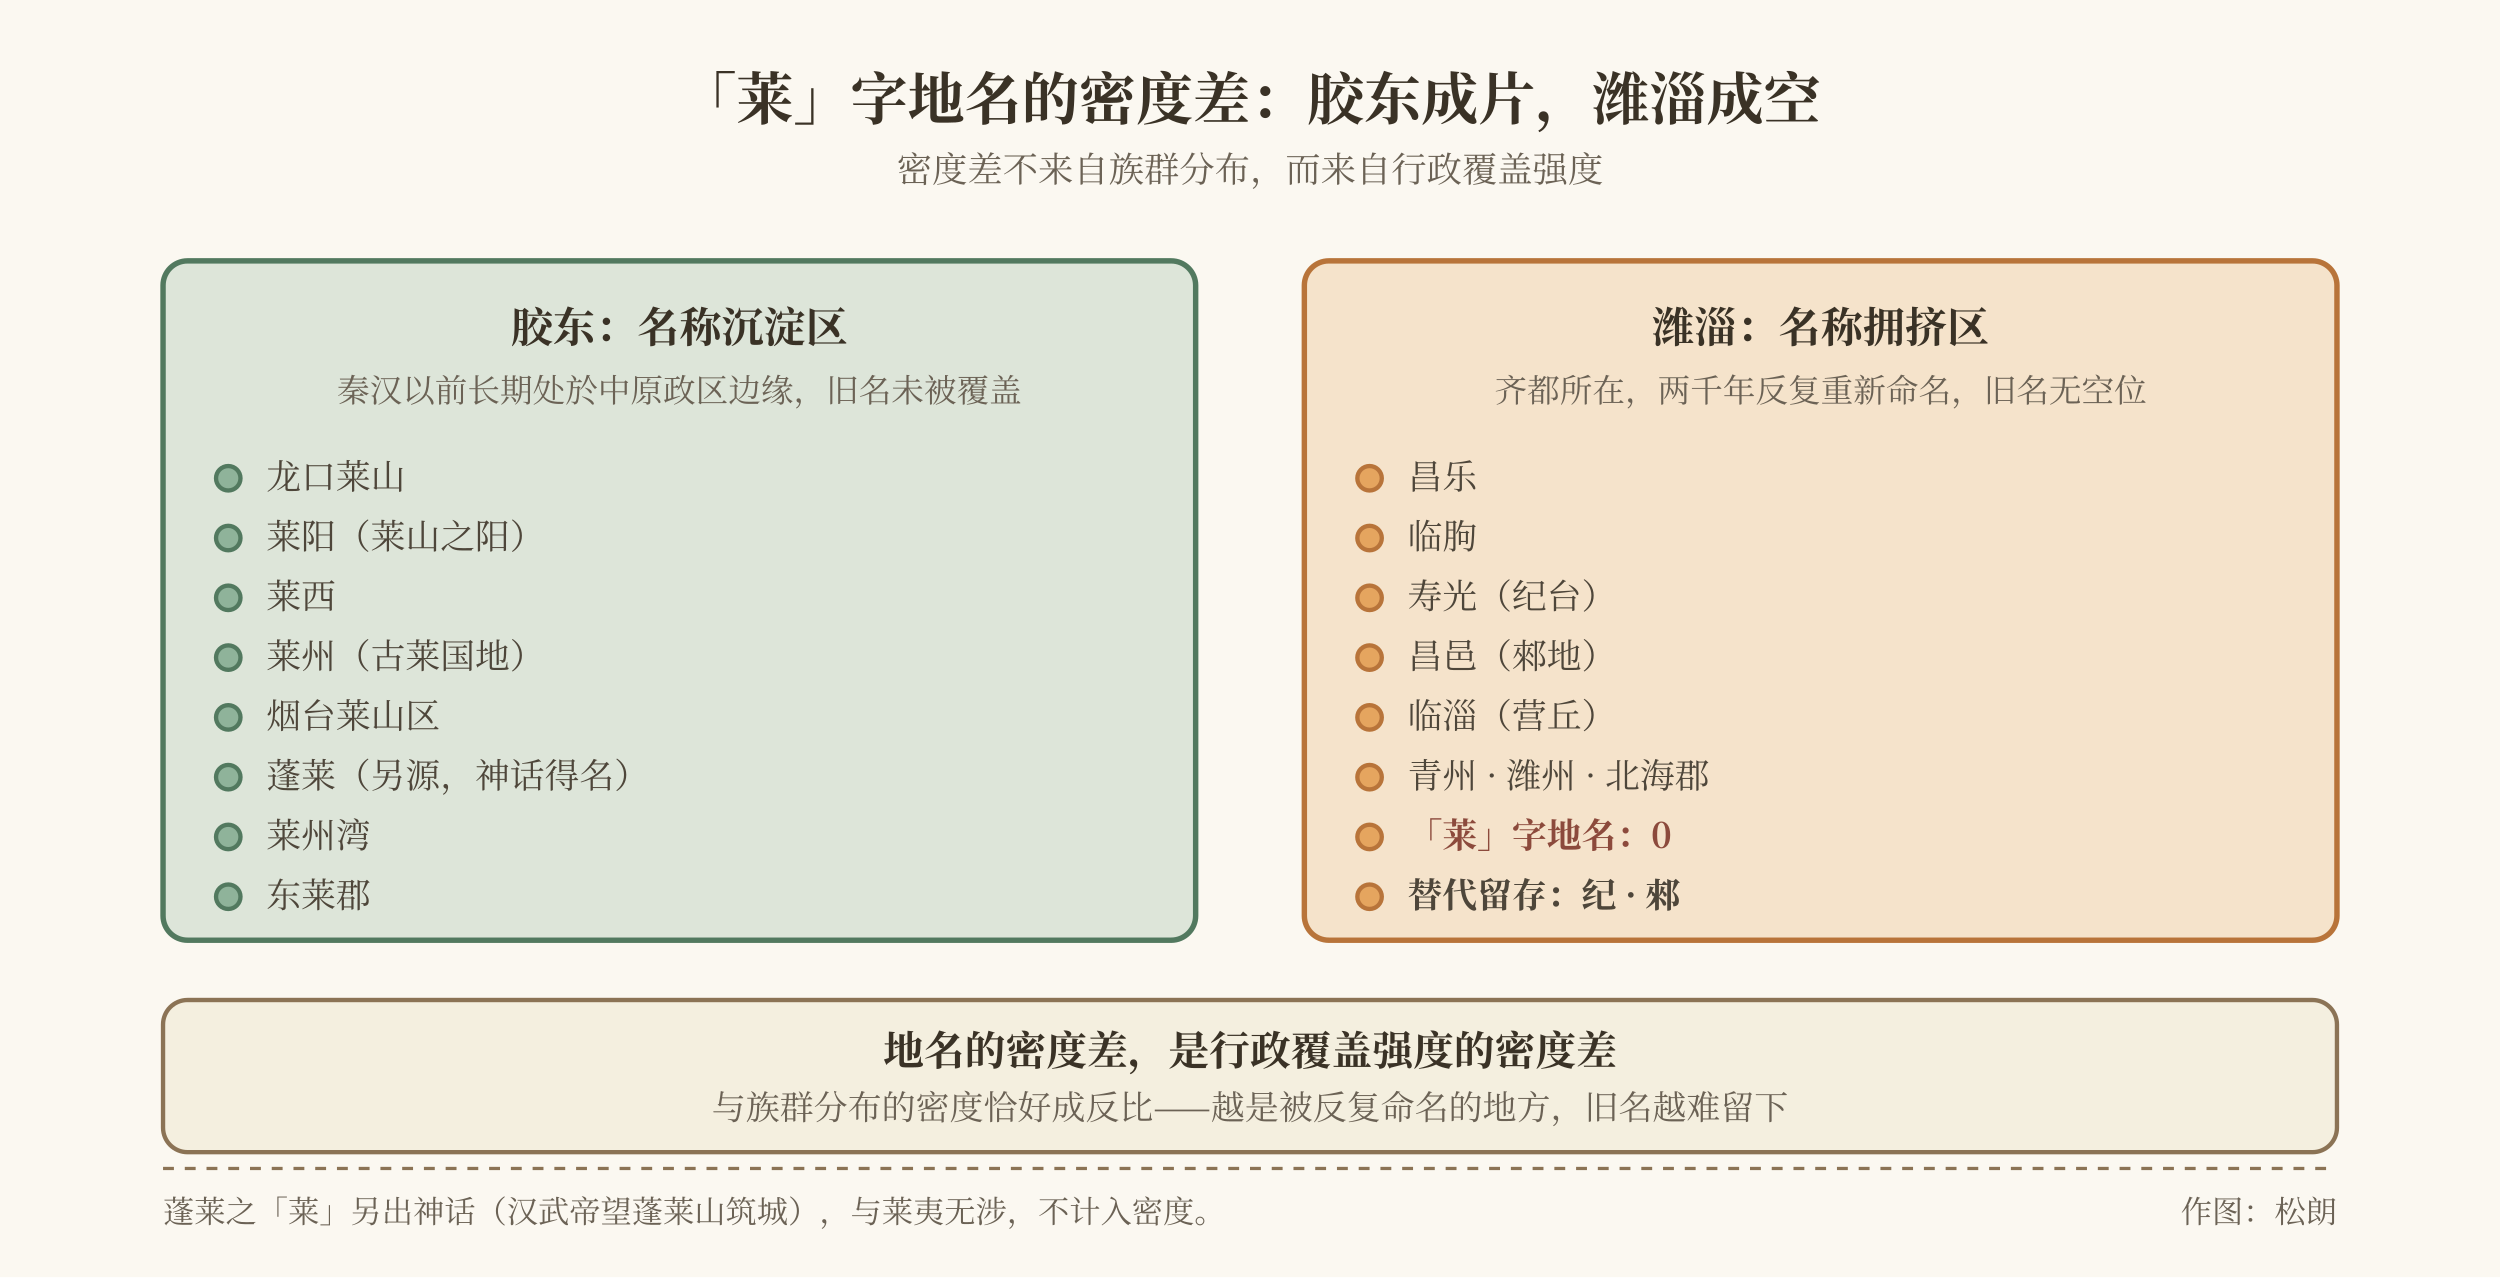
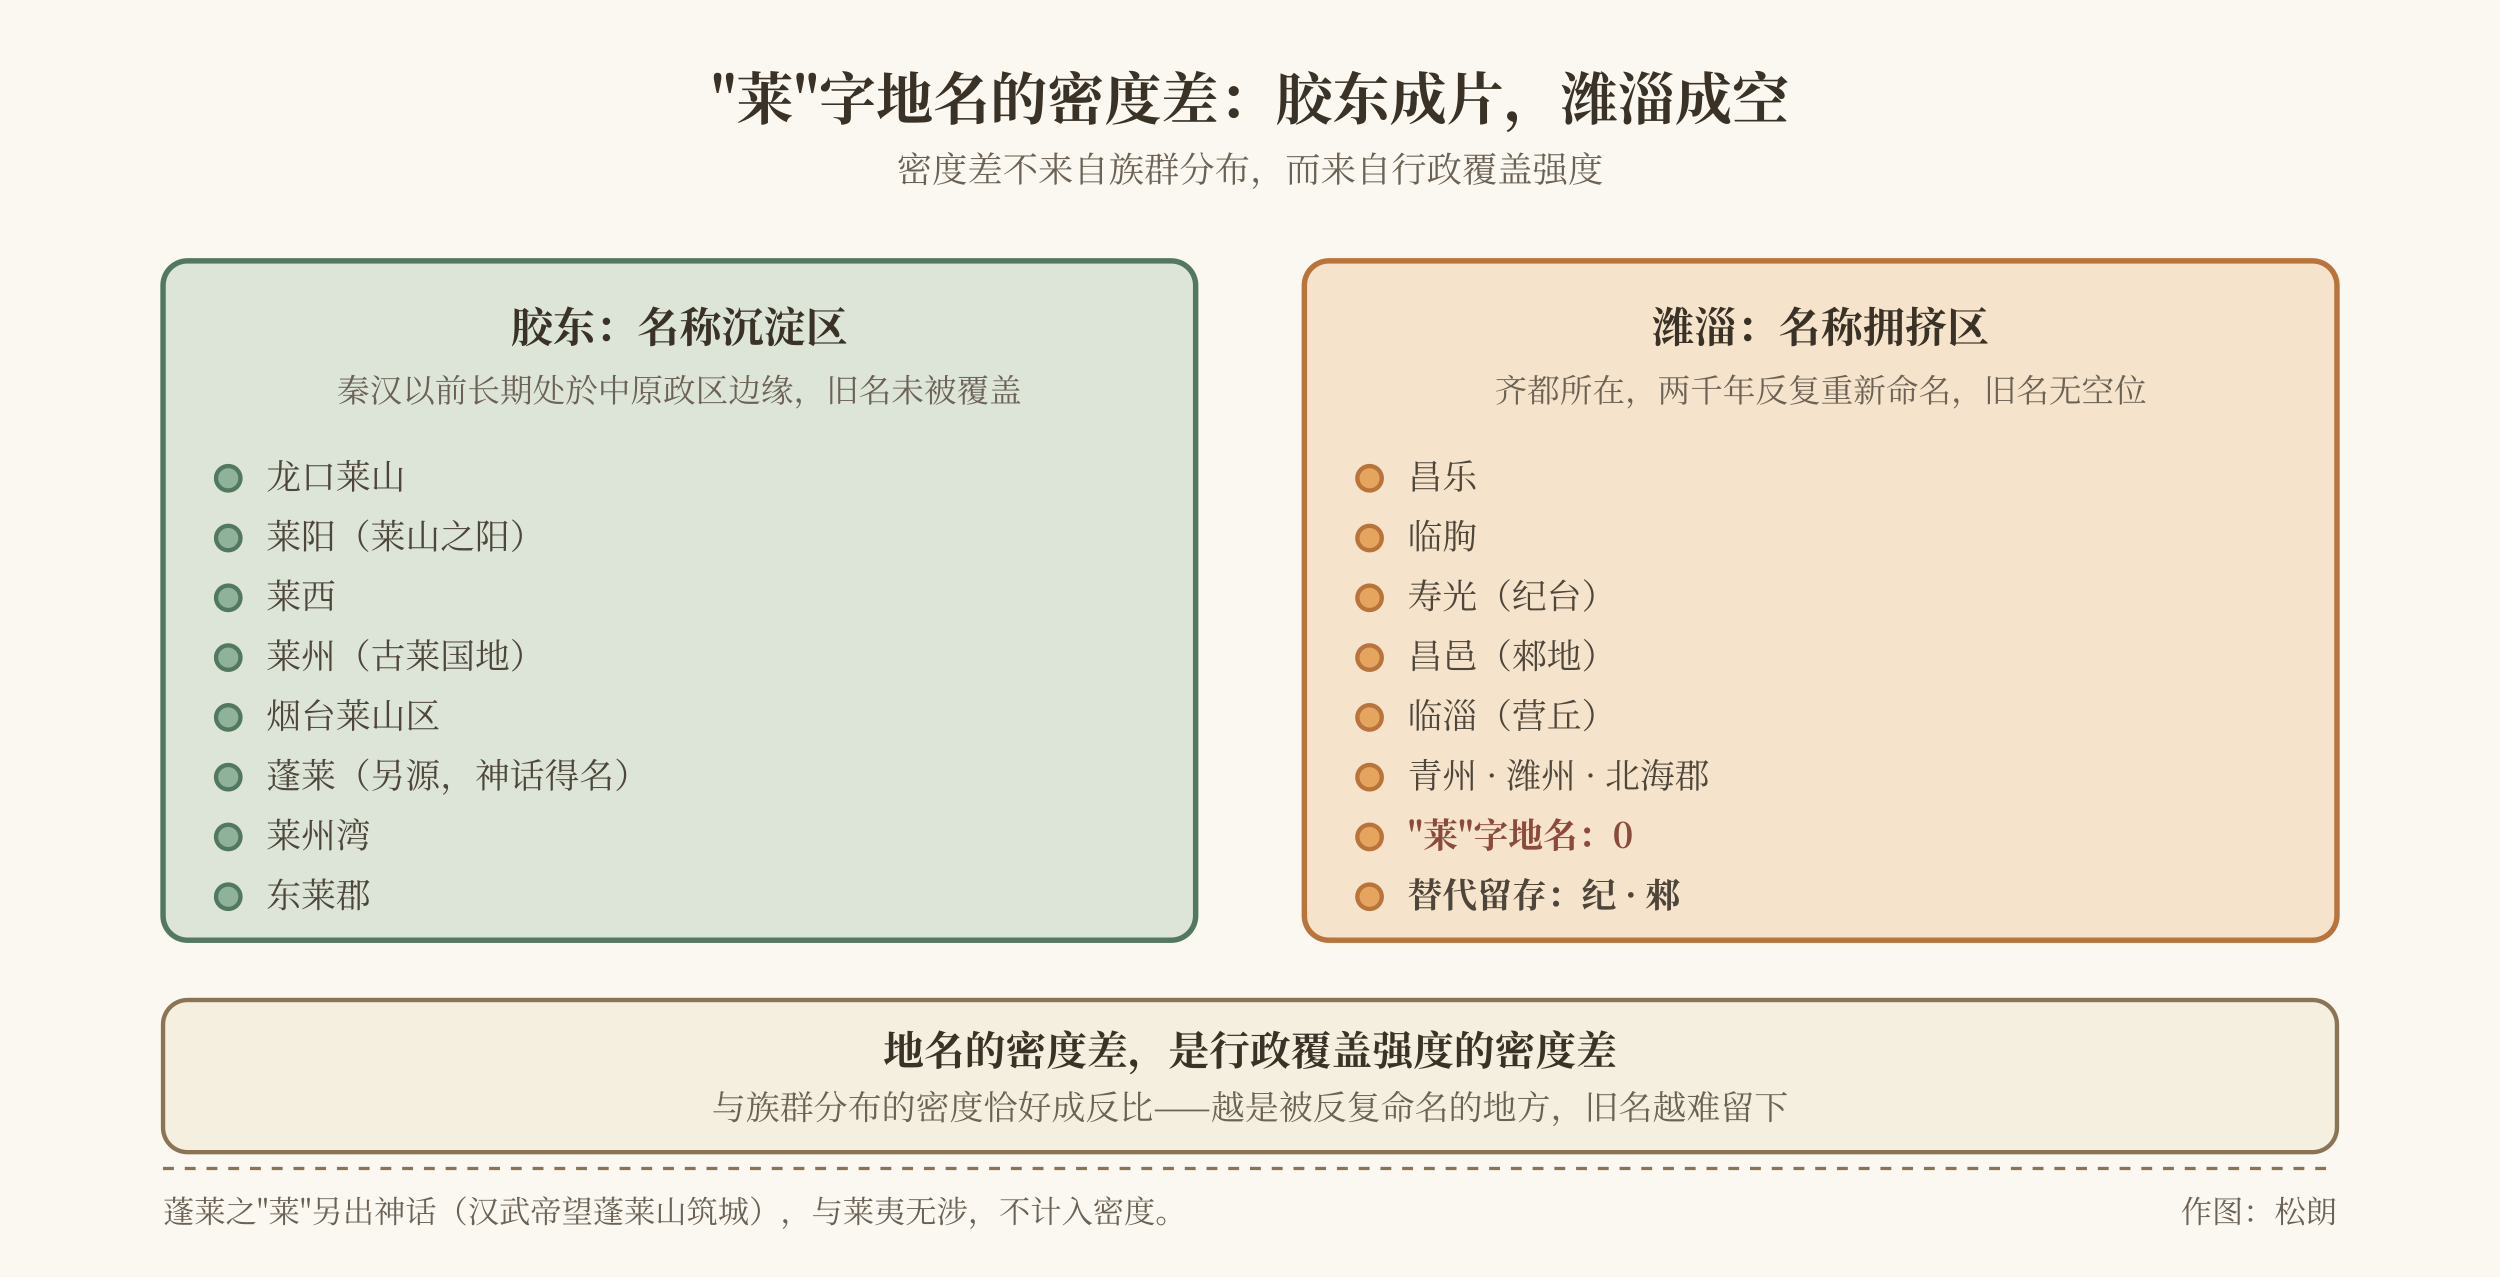
<svg xmlns="http://www.w3.org/2000/svg" viewBox="0 0 920 470" font-family="'Source Han Serif SC','Noto Serif CJK SC','Songti SC',SimSun,'宋体',serif">
  <defs>
    <marker id="ah" markerWidth="9" markerHeight="9" refX="7" refY="3.2" orient="auto">
      <path d="M0,0 L7,3.2 L0,6.4 z" fill="#8B7355" />
    </marker>
  </defs>
  <rect width="920" height="470" fill="#FBF8F1" />
-   <text x="460" y="44" font-size="21" font-weight="bold" fill="#3A3226" text-anchor="middle">「莱」字地名的密度差：胶东成片，潍淄成空</text>
+   <text x="460" y="44" font-size="21" font-weight="bold" fill="#3A3226" text-anchor="middle">"莱"字地名的密度差：胶东成片，潍淄成空</text>
  <text x="460" y="67" font-size="13" fill="#6B6255" text-anchor="middle">密度差不来自族群分布，而来自行政覆盖强度</text>
  <rect x="60" y="96" width="380" height="250" rx="9" fill="#8FB39A" fill-opacity="0.28" stroke="#52795F" stroke-width="2.0" />
  <text x="250" y="126" font-size="15.5" font-weight="bold" fill="#3A3226" text-anchor="middle">胶东：名称沉淀区</text>
  <text x="250" y="148" font-size="12" fill="#6B6255" text-anchor="middle">秦汉以前长期处於中原政区边缘，旧名未被覆盖</text>
  <circle cx="84" cy="176" r="4.5" fill="#8FB39A" stroke="#52795F" stroke-width="1.6" />
  <text x="98" y="180" font-size="12.8" fill="#4E463A" text-anchor="start">龙口莱山</text>
  <circle cx="84" cy="198" r="4.5" fill="#8FB39A" stroke="#52795F" stroke-width="1.6" />
  <text x="98" y="202" font-size="12.8" fill="#4E463A" text-anchor="start">莱阳（莱山之阳）</text>
  <circle cx="84" cy="220" r="4.5" fill="#8FB39A" stroke="#52795F" stroke-width="1.6" />
  <text x="98" y="224" font-size="12.8" fill="#4E463A" text-anchor="start">莱西</text>
  <circle cx="84" cy="242" r="4.5" fill="#8FB39A" stroke="#52795F" stroke-width="1.6" />
  <text x="98" y="246" font-size="12.8" fill="#4E463A" text-anchor="start">莱州（古莱国地）</text>
  <circle cx="84" cy="264" r="4.5" fill="#8FB39A" stroke="#52795F" stroke-width="1.6" />
  <text x="98" y="268" font-size="12.8" fill="#4E463A" text-anchor="start">烟台莱山区</text>
  <circle cx="84" cy="286" r="4.5" fill="#8FB39A" stroke="#52795F" stroke-width="1.6" />
  <text x="98" y="290" font-size="12.8" fill="#4E463A" text-anchor="start">蓬莱（另源，神话得名）</text>
  <circle cx="84" cy="308" r="4.5" fill="#8FB39A" stroke="#52795F" stroke-width="1.6" />
  <text x="98" y="312" font-size="12.8" fill="#4E463A" text-anchor="start">莱州湾</text>
  <circle cx="84" cy="330" r="4.5" fill="#8FB39A" stroke="#52795F" stroke-width="1.6" />
  <text x="98" y="334" font-size="12.8" fill="#4E463A" text-anchor="start">东莱郡</text>
  <rect x="480" y="96" width="380" height="250" rx="9" fill="#E5A55F" fill-opacity="0.26" stroke="#B8743A" stroke-width="2.0" />
  <text x="670" y="126" font-size="15.5" font-weight="bold" fill="#3A3226" text-anchor="middle">潍淄：名称拥挤区</text>
  <text x="670" y="148" font-size="12" fill="#6B6255" text-anchor="middle">齐都所在，两千年反复重新命名，旧名无空位</text>
  <circle cx="504" cy="176" r="4.5" fill="#E5A55F" stroke="#B8743A" stroke-width="1.6" />
  <text x="518" y="180" font-size="12.8" fill="#4E463A" text-anchor="start">昌乐</text>
  <circle cx="504" cy="198" r="4.5" fill="#E5A55F" stroke="#B8743A" stroke-width="1.6" />
  <text x="518" y="202" font-size="12.8" fill="#4E463A" text-anchor="start">临朐</text>
  <circle cx="504" cy="220" r="4.5" fill="#E5A55F" stroke="#B8743A" stroke-width="1.6" />
  <text x="518" y="224" font-size="12.8" fill="#4E463A" text-anchor="start">寿光（纪台）</text>
  <circle cx="504" cy="242" r="4.5" fill="#E5A55F" stroke="#B8743A" stroke-width="1.6" />
  <text x="518" y="246" font-size="12.8" fill="#4E463A" text-anchor="start">昌邑（郲地）</text>
  <circle cx="504" cy="264" r="4.5" fill="#E5A55F" stroke="#B8743A" stroke-width="1.6" />
  <text x="518" y="268" font-size="12.8" fill="#4E463A" text-anchor="start">临淄（营丘）</text>
  <circle cx="504" cy="286" r="4.5" fill="#E5A55F" stroke="#B8743A" stroke-width="1.6" />
  <text x="518" y="290" font-size="12.8" fill="#4E463A" text-anchor="start">青州 · 潍州 · 北海郡</text>
  <circle cx="504" cy="308" r="4.5" fill="#E5A55F" stroke="#B8743A" stroke-width="1.6" />
-   <text x="518" y="312" font-size="12.8" font-weight="bold" fill="#8C4A3C" text-anchor="start">「莱」字地名：0</text>
+   <text x="518" y="312" font-size="12.8" font-weight="bold" fill="#8C4A3C" text-anchor="start">"莱"字地名：0</text>
  <circle cx="504" cy="330" r="4.5" fill="#E5A55F" stroke="#B8743A" stroke-width="1.6" />
  <text x="518" y="334" font-size="12.8" font-weight="bold" fill="#4E463A" text-anchor="start">替代留存：纪 · 郲</text>
  <rect x="60" y="368" width="800" height="56" rx="9" fill="#EFE6CE" fill-opacity="0.5" stroke="#8B7355" stroke-width="1.6" />
  <text x="460" y="392" font-size="15" font-weight="bold" fill="#3A3226" text-anchor="middle">地名的密度差，是行政覆盖强度的密度差</text>
  <text x="460" y="412" font-size="12.5" fill="#6B6255" text-anchor="middle">与族群分布的密度恰好成反比——越是被反复命名的地方，旧名越难留下</text>
  <path d="M60,430 L860,430" stroke="#8B7355" stroke-width="1.2" stroke-dasharray="4 4" fill="none" />
-   <text x="60" y="450" font-size="11.5" fill="#6B6255" text-anchor="start">蓬莱之「莱」另出神话（汉武帝望蓬莱山筑城），与莱夷无涉，不计入密度。</text>
+   <text x="60" y="450" font-size="11.5" fill="#6B6255" text-anchor="start">蓬莱之"莱"另出神话（汉武帝望蓬莱山筑城），与莱夷无涉，不计入密度。</text>
  <text x="860" y="450" font-size="11.5" fill="#6B6255" text-anchor="end">作图：松朗</text>
</svg>
